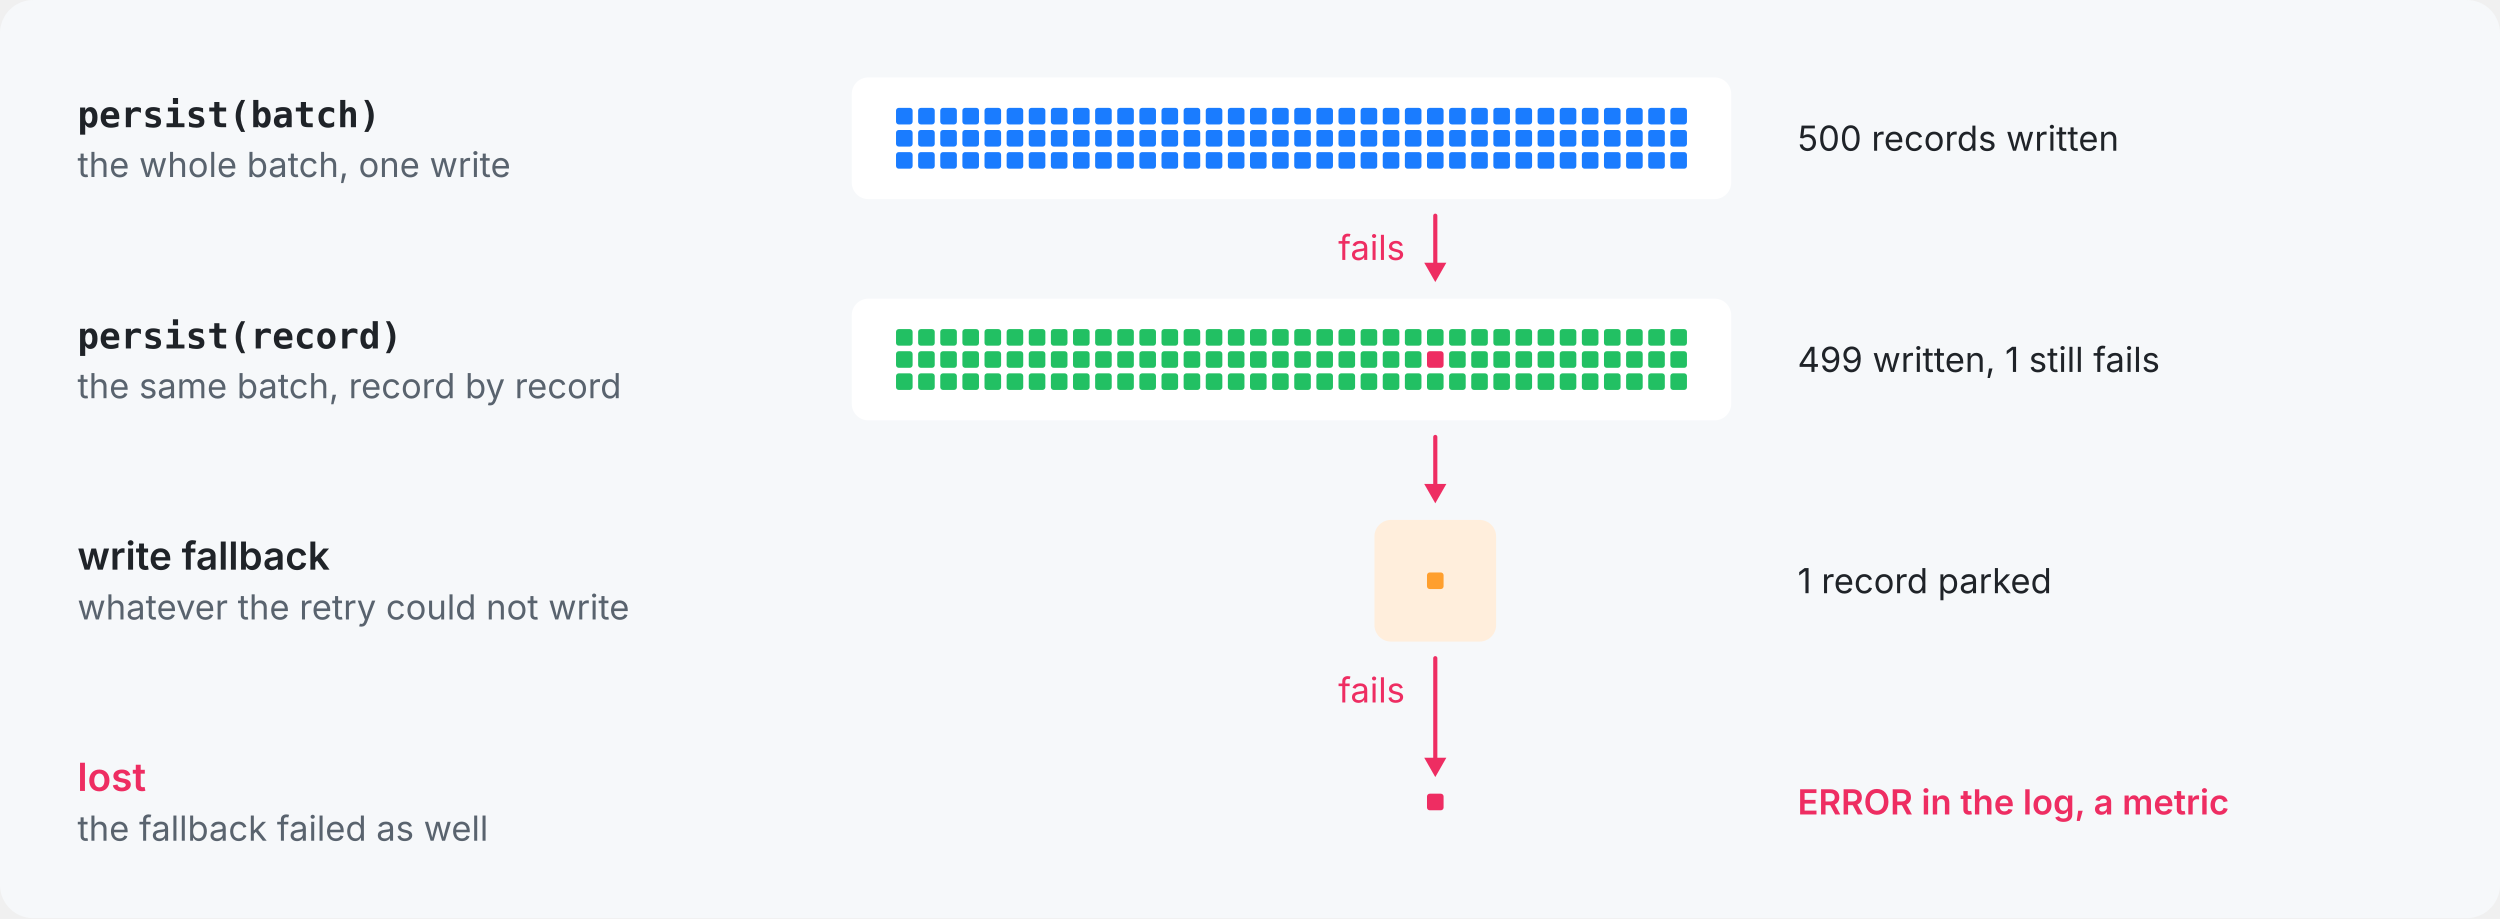
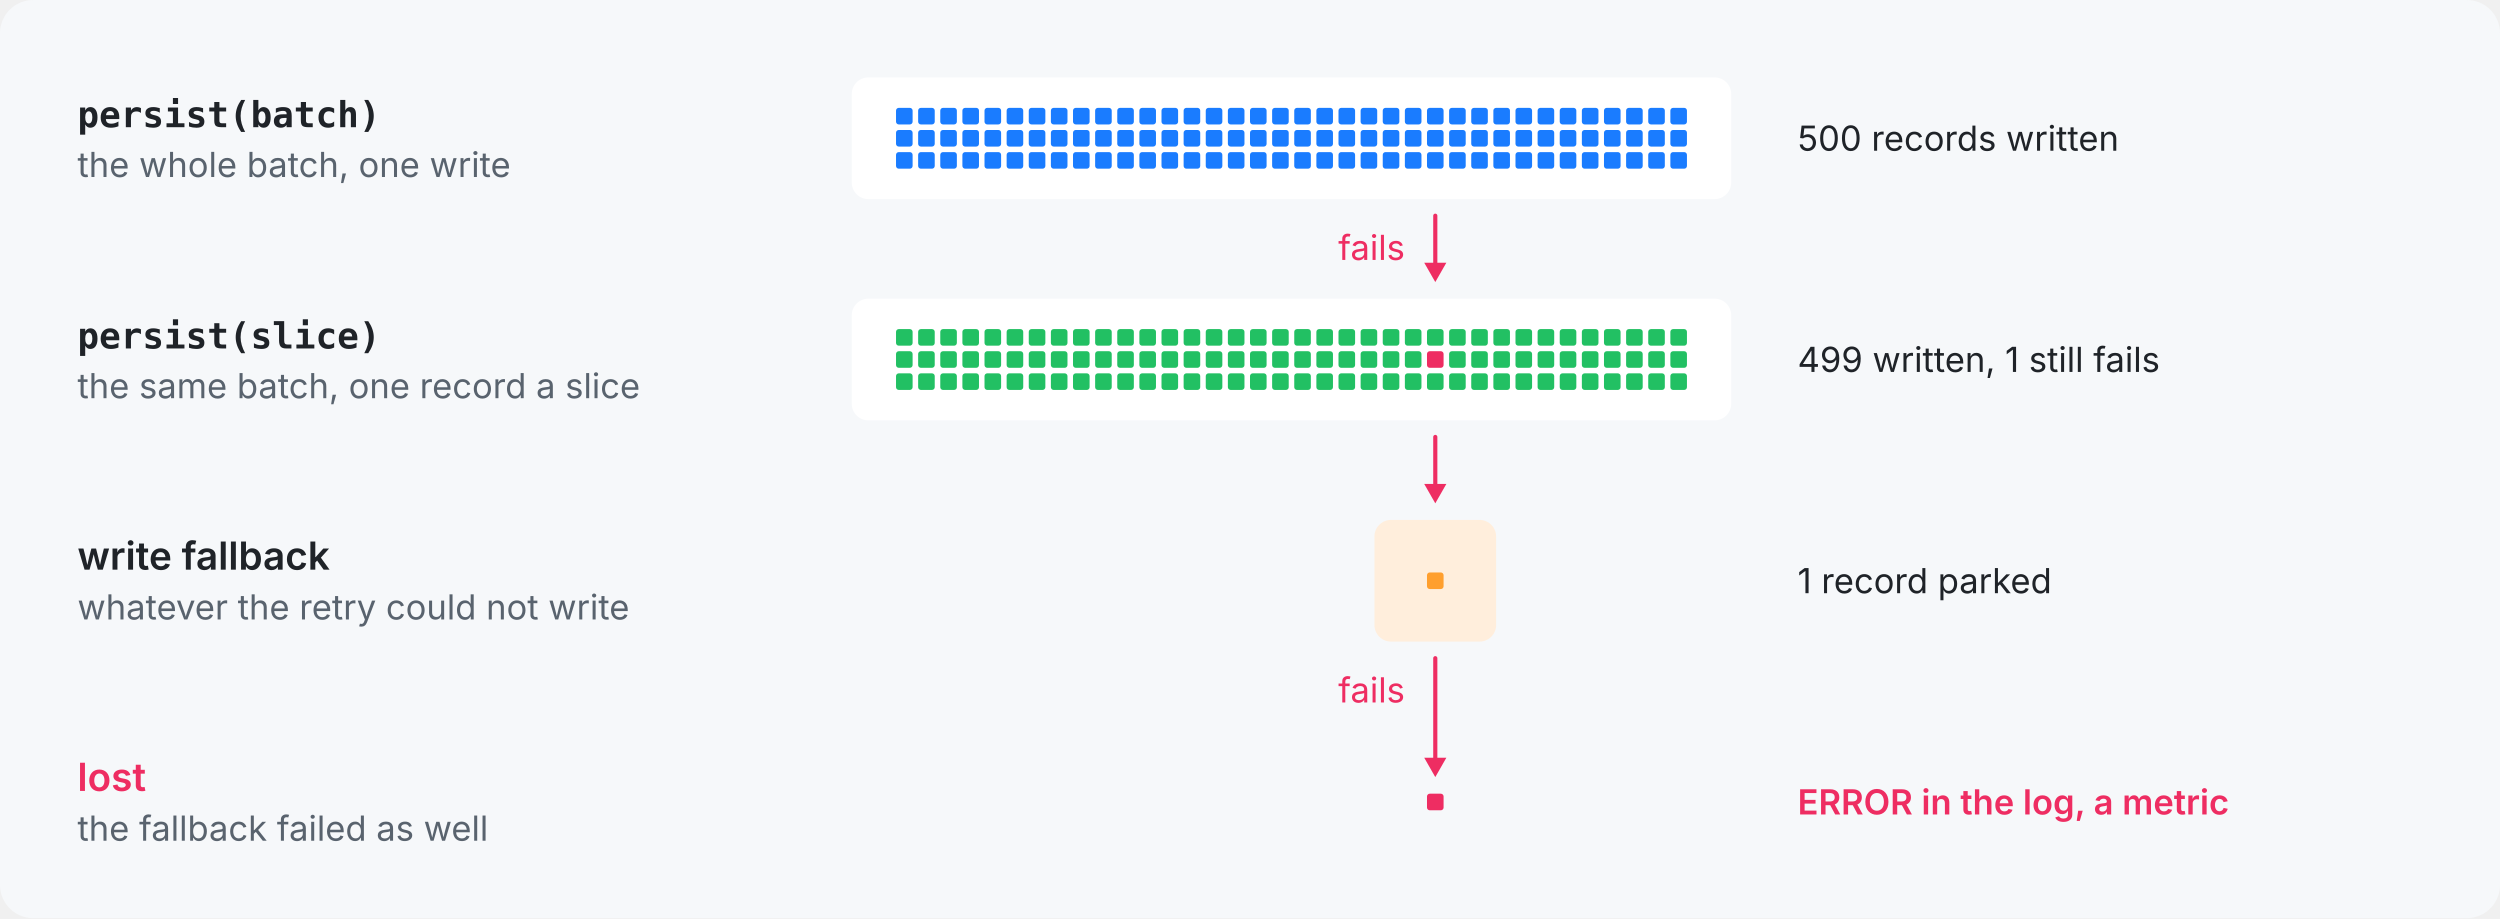
<svg xmlns="http://www.w3.org/2000/svg" viewBox="0 0 904 332" width="904" height="332" role="img">
  <rect width="904" height="332" rx="12" fill="#F6F8FA" />
  <g transform="translate(12,12)">
    <text x="16.0" y="34.0" font-family="ui-monospace, SFMono-Regular, 'SF Mono', Menlo, Consolas, monospace" font-size="13" font-weight="600" fill="#1F2328" text-anchor="start">persist(batch)</text>
    <text x="16.0" y="52.0" font-family="-apple-system, BlinkMacSystemFont, 'Segoe UI', Inter, Helvetica, Arial, sans-serif" font-size="12.5" font-weight="400" fill="#59636E" text-anchor="start">the whole batch, one write</text>
    <text x="638.0" y="42.5" font-family="-apple-system, BlinkMacSystemFont, 'Segoe UI', Inter, Helvetica, Arial, sans-serif" font-size="12.5" font-weight="400" fill="#1F2328" text-anchor="start">500 records written</text>
-     <text x="16.0" y="114.0" font-family="ui-monospace, SFMono-Regular, 'SF Mono', Menlo, Consolas, monospace" font-size="13" font-weight="600" fill="#1F2328" text-anchor="start">persist(record)</text>
-     <text x="16.0" y="132.0" font-family="-apple-system, BlinkMacSystemFont, 'Segoe UI', Inter, Helvetica, Arial, sans-serif" font-size="12.5" font-weight="400" fill="#59636E" text-anchor="start">the same batch, record by record</text>
+     <text x="16.0" y="114.0" font-family="ui-monospace, SFMono-Regular, 'SF Mono', Menlo, Consolas, monospace" font-size="13" font-weight="600" fill="#1F2328" text-anchor="start">persist(slice)</text>
+     <text x="16.0" y="132.0" font-family="-apple-system, BlinkMacSystemFont, 'Segoe UI', Inter, Helvetica, Arial, sans-serif" font-size="12.5" font-weight="400" fill="#59636E" text-anchor="start">the same batch, one record a slice</text>
    <text x="638.0" y="122.5" font-family="-apple-system, BlinkMacSystemFont, 'Segoe UI', Inter, Helvetica, Arial, sans-serif" font-size="12.5" font-weight="400" fill="#1F2328" text-anchor="start">499 written, 1 still fails</text>
    <text x="16.0" y="194.0" font-family="-apple-system, BlinkMacSystemFont, 'Segoe UI', Inter, Helvetica, Arial, sans-serif" font-size="14" font-weight="600" fill="#1F2328" text-anchor="start">write fallback</text>
    <text x="16.0" y="212.0" font-family="-apple-system, BlinkMacSystemFont, 'Segoe UI', Inter, Helvetica, Arial, sans-serif" font-size="12.5" font-weight="400" fill="#59636E" text-anchor="start">whatever the retry could not write</text>
    <text x="638.0" y="202.5" font-family="-apple-system, BlinkMacSystemFont, 'Segoe UI', Inter, Helvetica, Arial, sans-serif" font-size="12.5" font-weight="400" fill="#1F2328" text-anchor="start">1 record parked</text>
    <text x="16.0" y="274.0" font-family="-apple-system, BlinkMacSystemFont, 'Segoe UI', Inter, Helvetica, Arial, sans-serif" font-size="14" font-weight="600" fill="#EE2D62" text-anchor="start">lost</text>
    <text x="16.0" y="292.0" font-family="-apple-system, BlinkMacSystemFont, 'Segoe UI', Inter, Helvetica, Arial, sans-serif" font-size="12.5" font-weight="400" fill="#59636E" text-anchor="start">the fallback failed as well</text>
    <text x="638.0" y="282.5" font-family="-apple-system, BlinkMacSystemFont, 'Segoe UI', Inter, Helvetica, Arial, sans-serif" font-size="12.5" font-weight="600" fill="#EE2D62" text-anchor="start">ERROR in the log, a metric</text>
    <rect x="296.0" y="16.0" width="318.0" height="44.0" rx="6" fill="#FFFFFF" />
    <rect x="312.0" y="27.0" width="6.0" height="6.0" rx="1" fill="#1A7CFF" />
    <rect x="312.0" y="35.0" width="6.0" height="6.0" rx="1" fill="#1A7CFF" />
    <rect x="312.0" y="43.0" width="6.0" height="6.0" rx="1" fill="#1A7CFF" />
    <rect x="320.0" y="27.0" width="6.0" height="6.0" rx="1" fill="#1A7CFF" />
    <rect x="320.0" y="35.0" width="6.0" height="6.0" rx="1" fill="#1A7CFF" />
    <rect x="320.0" y="43.0" width="6.0" height="6.0" rx="1" fill="#1A7CFF" />
    <rect x="328.0" y="27.0" width="6.0" height="6.0" rx="1" fill="#1A7CFF" />
    <rect x="328.0" y="35.0" width="6.0" height="6.0" rx="1" fill="#1A7CFF" />
    <rect x="328.0" y="43.0" width="6.0" height="6.0" rx="1" fill="#1A7CFF" />
    <rect x="336.0" y="27.0" width="6.0" height="6.0" rx="1" fill="#1A7CFF" />
    <rect x="336.0" y="35.0" width="6.0" height="6.0" rx="1" fill="#1A7CFF" />
    <rect x="336.0" y="43.0" width="6.0" height="6.0" rx="1" fill="#1A7CFF" />
    <rect x="344.0" y="27.0" width="6.0" height="6.0" rx="1" fill="#1A7CFF" />
    <rect x="344.0" y="35.0" width="6.0" height="6.0" rx="1" fill="#1A7CFF" />
    <rect x="344.0" y="43.0" width="6.0" height="6.0" rx="1" fill="#1A7CFF" />
    <rect x="352.0" y="27.0" width="6.0" height="6.0" rx="1" fill="#1A7CFF" />
    <rect x="352.0" y="35.0" width="6.0" height="6.0" rx="1" fill="#1A7CFF" />
    <rect x="352.0" y="43.0" width="6.0" height="6.0" rx="1" fill="#1A7CFF" />
    <rect x="360.0" y="27.0" width="6.0" height="6.0" rx="1" fill="#1A7CFF" />
    <rect x="360.0" y="35.0" width="6.0" height="6.0" rx="1" fill="#1A7CFF" />
    <rect x="360.0" y="43.0" width="6.0" height="6.0" rx="1" fill="#1A7CFF" />
    <rect x="368.0" y="27.0" width="6.0" height="6.0" rx="1" fill="#1A7CFF" />
    <rect x="368.0" y="35.0" width="6.0" height="6.0" rx="1" fill="#1A7CFF" />
    <rect x="368.0" y="43.0" width="6.0" height="6.0" rx="1" fill="#1A7CFF" />
    <rect x="376.0" y="27.0" width="6.0" height="6.0" rx="1" fill="#1A7CFF" />
    <rect x="376.0" y="35.0" width="6.0" height="6.0" rx="1" fill="#1A7CFF" />
    <rect x="376.0" y="43.0" width="6.0" height="6.0" rx="1" fill="#1A7CFF" />
    <rect x="384.0" y="27.0" width="6.0" height="6.0" rx="1" fill="#1A7CFF" />
    <rect x="384.0" y="35.0" width="6.0" height="6.0" rx="1" fill="#1A7CFF" />
    <rect x="384.0" y="43.0" width="6.0" height="6.0" rx="1" fill="#1A7CFF" />
    <rect x="392.0" y="27.0" width="6.0" height="6.0" rx="1" fill="#1A7CFF" />
    <rect x="392.0" y="35.0" width="6.0" height="6.0" rx="1" fill="#1A7CFF" />
    <rect x="392.0" y="43.0" width="6.0" height="6.0" rx="1" fill="#1A7CFF" />
    <rect x="400.0" y="27.0" width="6.0" height="6.0" rx="1" fill="#1A7CFF" />
    <rect x="400.0" y="35.0" width="6.0" height="6.0" rx="1" fill="#1A7CFF" />
    <rect x="400.0" y="43.0" width="6.0" height="6.0" rx="1" fill="#1A7CFF" />
    <rect x="408.0" y="27.0" width="6.0" height="6.0" rx="1" fill="#1A7CFF" />
    <rect x="408.0" y="35.0" width="6.0" height="6.0" rx="1" fill="#1A7CFF" />
    <rect x="408.0" y="43.0" width="6.0" height="6.0" rx="1" fill="#1A7CFF" />
    <rect x="416.0" y="27.0" width="6.0" height="6.0" rx="1" fill="#1A7CFF" />
    <rect x="416.0" y="35.0" width="6.0" height="6.0" rx="1" fill="#1A7CFF" />
    <rect x="416.0" y="43.0" width="6.0" height="6.0" rx="1" fill="#1A7CFF" />
    <rect x="424.0" y="27.0" width="6.0" height="6.0" rx="1" fill="#1A7CFF" />
    <rect x="424.0" y="35.0" width="6.0" height="6.0" rx="1" fill="#1A7CFF" />
    <rect x="424.0" y="43.0" width="6.0" height="6.0" rx="1" fill="#1A7CFF" />
    <rect x="432.0" y="27.0" width="6.0" height="6.0" rx="1" fill="#1A7CFF" />
    <rect x="432.0" y="35.0" width="6.0" height="6.0" rx="1" fill="#1A7CFF" />
    <rect x="432.0" y="43.0" width="6.0" height="6.0" rx="1" fill="#1A7CFF" />
    <rect x="440.0" y="27.0" width="6.0" height="6.0" rx="1" fill="#1A7CFF" />
    <rect x="440.0" y="35.0" width="6.0" height="6.0" rx="1" fill="#1A7CFF" />
    <rect x="440.0" y="43.0" width="6.0" height="6.0" rx="1" fill="#1A7CFF" />
    <rect x="448.0" y="27.0" width="6.0" height="6.0" rx="1" fill="#1A7CFF" />
    <rect x="448.0" y="35.0" width="6.0" height="6.0" rx="1" fill="#1A7CFF" />
    <rect x="448.0" y="43.0" width="6.0" height="6.0" rx="1" fill="#1A7CFF" />
    <rect x="456.0" y="27.0" width="6.0" height="6.0" rx="1" fill="#1A7CFF" />
    <rect x="456.0" y="35.0" width="6.0" height="6.0" rx="1" fill="#1A7CFF" />
    <rect x="456.0" y="43.0" width="6.0" height="6.0" rx="1" fill="#1A7CFF" />
    <rect x="464.0" y="27.0" width="6.0" height="6.0" rx="1" fill="#1A7CFF" />
    <rect x="464.0" y="35.0" width="6.0" height="6.0" rx="1" fill="#1A7CFF" />
    <rect x="464.0" y="43.0" width="6.0" height="6.0" rx="1" fill="#1A7CFF" />
    <rect x="472.0" y="27.0" width="6.0" height="6.0" rx="1" fill="#1A7CFF" />
    <rect x="472.0" y="35.0" width="6.0" height="6.0" rx="1" fill="#1A7CFF" />
    <rect x="472.0" y="43.0" width="6.0" height="6.0" rx="1" fill="#1A7CFF" />
    <rect x="480.0" y="27.0" width="6.0" height="6.0" rx="1" fill="#1A7CFF" />
    <rect x="480.0" y="35.0" width="6.0" height="6.0" rx="1" fill="#1A7CFF" />
    <rect x="480.0" y="43.0" width="6.0" height="6.0" rx="1" fill="#1A7CFF" />
    <rect x="488.0" y="27.0" width="6.0" height="6.0" rx="1" fill="#1A7CFF" />
    <rect x="488.0" y="35.0" width="6.0" height="6.0" rx="1" fill="#1A7CFF" />
    <rect x="488.0" y="43.0" width="6.0" height="6.0" rx="1" fill="#1A7CFF" />
    <rect x="496.0" y="27.0" width="6.0" height="6.0" rx="1" fill="#1A7CFF" />
    <rect x="496.0" y="35.0" width="6.0" height="6.0" rx="1" fill="#1A7CFF" />
    <rect x="496.0" y="43.0" width="6.0" height="6.0" rx="1" fill="#1A7CFF" />
    <rect x="504.0" y="27.0" width="6.0" height="6.0" rx="1" fill="#1A7CFF" />
    <rect x="504.0" y="35.0" width="6.0" height="6.0" rx="1" fill="#1A7CFF" />
    <rect x="504.0" y="43.0" width="6.0" height="6.0" rx="1" fill="#1A7CFF" />
    <rect x="512.0" y="27.0" width="6.0" height="6.0" rx="1" fill="#1A7CFF" />
    <rect x="512.0" y="35.0" width="6.0" height="6.0" rx="1" fill="#1A7CFF" />
    <rect x="512.0" y="43.0" width="6.0" height="6.0" rx="1" fill="#1A7CFF" />
    <rect x="520.0" y="27.0" width="6.0" height="6.0" rx="1" fill="#1A7CFF" />
    <rect x="520.0" y="35.0" width="6.0" height="6.0" rx="1" fill="#1A7CFF" />
    <rect x="520.0" y="43.0" width="6.0" height="6.0" rx="1" fill="#1A7CFF" />
    <rect x="528.0" y="27.0" width="6.0" height="6.0" rx="1" fill="#1A7CFF" />
    <rect x="528.0" y="35.0" width="6.0" height="6.0" rx="1" fill="#1A7CFF" />
    <rect x="528.0" y="43.0" width="6.0" height="6.0" rx="1" fill="#1A7CFF" />
    <rect x="536.0" y="27.0" width="6.0" height="6.0" rx="1" fill="#1A7CFF" />
    <rect x="536.0" y="35.0" width="6.0" height="6.0" rx="1" fill="#1A7CFF" />
    <rect x="536.0" y="43.0" width="6.0" height="6.0" rx="1" fill="#1A7CFF" />
    <rect x="544.0" y="27.0" width="6.0" height="6.0" rx="1" fill="#1A7CFF" />
    <rect x="544.0" y="35.0" width="6.0" height="6.0" rx="1" fill="#1A7CFF" />
    <rect x="544.0" y="43.0" width="6.0" height="6.0" rx="1" fill="#1A7CFF" />
    <rect x="552.0" y="27.0" width="6.0" height="6.0" rx="1" fill="#1A7CFF" />
    <rect x="552.0" y="35.0" width="6.0" height="6.0" rx="1" fill="#1A7CFF" />
    <rect x="552.0" y="43.0" width="6.0" height="6.0" rx="1" fill="#1A7CFF" />
    <rect x="560.0" y="27.0" width="6.0" height="6.0" rx="1" fill="#1A7CFF" />
    <rect x="560.0" y="35.0" width="6.0" height="6.0" rx="1" fill="#1A7CFF" />
    <rect x="560.0" y="43.0" width="6.0" height="6.0" rx="1" fill="#1A7CFF" />
    <rect x="568.0" y="27.0" width="6.0" height="6.0" rx="1" fill="#1A7CFF" />
    <rect x="568.0" y="35.0" width="6.0" height="6.0" rx="1" fill="#1A7CFF" />
    <rect x="568.0" y="43.0" width="6.0" height="6.0" rx="1" fill="#1A7CFF" />
    <rect x="576.0" y="27.0" width="6.0" height="6.0" rx="1" fill="#1A7CFF" />
    <rect x="576.0" y="35.0" width="6.0" height="6.0" rx="1" fill="#1A7CFF" />
    <rect x="576.0" y="43.0" width="6.0" height="6.0" rx="1" fill="#1A7CFF" />
    <rect x="584.0" y="27.0" width="6.0" height="6.0" rx="1" fill="#1A7CFF" />
    <rect x="584.0" y="35.0" width="6.0" height="6.0" rx="1" fill="#1A7CFF" />
    <rect x="584.0" y="43.0" width="6.0" height="6.0" rx="1" fill="#1A7CFF" />
    <rect x="592.0" y="27.0" width="6.0" height="6.0" rx="1" fill="#1A7CFF" />
    <rect x="592.0" y="35.0" width="6.0" height="6.0" rx="1" fill="#1A7CFF" />
    <rect x="592.0" y="43.0" width="6.0" height="6.0" rx="1" fill="#1A7CFF" />
    <rect x="296.0" y="96.0" width="318.0" height="44.0" rx="6" fill="#FFFFFF" />
    <rect x="312.0" y="107.0" width="6.0" height="6.0" rx="1" fill="#22C063" />
    <rect x="312.0" y="115.0" width="6.0" height="6.0" rx="1" fill="#22C063" />
    <rect x="312.0" y="123.0" width="6.0" height="6.0" rx="1" fill="#22C063" />
    <rect x="320.0" y="107.0" width="6.0" height="6.0" rx="1" fill="#22C063" />
    <rect x="320.0" y="115.0" width="6.0" height="6.0" rx="1" fill="#22C063" />
    <rect x="320.0" y="123.0" width="6.0" height="6.0" rx="1" fill="#22C063" />
    <rect x="328.0" y="107.0" width="6.0" height="6.0" rx="1" fill="#22C063" />
    <rect x="328.0" y="115.0" width="6.0" height="6.0" rx="1" fill="#22C063" />
    <rect x="328.0" y="123.0" width="6.0" height="6.0" rx="1" fill="#22C063" />
    <rect x="336.0" y="107.0" width="6.0" height="6.0" rx="1" fill="#22C063" />
    <rect x="336.0" y="115.0" width="6.0" height="6.0" rx="1" fill="#22C063" />
    <rect x="336.0" y="123.0" width="6.0" height="6.0" rx="1" fill="#22C063" />
    <rect x="344.0" y="107.0" width="6.0" height="6.0" rx="1" fill="#22C063" />
    <rect x="344.0" y="115.0" width="6.0" height="6.0" rx="1" fill="#22C063" />
    <rect x="344.0" y="123.0" width="6.0" height="6.0" rx="1" fill="#22C063" />
    <rect x="352.0" y="107.0" width="6.0" height="6.0" rx="1" fill="#22C063" />
    <rect x="352.0" y="115.0" width="6.0" height="6.0" rx="1" fill="#22C063" />
    <rect x="352.0" y="123.0" width="6.0" height="6.0" rx="1" fill="#22C063" />
    <rect x="360.0" y="107.0" width="6.0" height="6.0" rx="1" fill="#22C063" />
    <rect x="360.0" y="115.0" width="6.0" height="6.0" rx="1" fill="#22C063" />
    <rect x="360.0" y="123.0" width="6.0" height="6.0" rx="1" fill="#22C063" />
    <rect x="368.0" y="107.0" width="6.0" height="6.0" rx="1" fill="#22C063" />
    <rect x="368.0" y="115.0" width="6.0" height="6.0" rx="1" fill="#22C063" />
    <rect x="368.0" y="123.0" width="6.0" height="6.0" rx="1" fill="#22C063" />
    <rect x="376.0" y="107.0" width="6.0" height="6.0" rx="1" fill="#22C063" />
    <rect x="376.0" y="115.0" width="6.0" height="6.0" rx="1" fill="#22C063" />
    <rect x="376.0" y="123.0" width="6.0" height="6.0" rx="1" fill="#22C063" />
    <rect x="384.0" y="107.0" width="6.0" height="6.0" rx="1" fill="#22C063" />
    <rect x="384.0" y="115.0" width="6.0" height="6.0" rx="1" fill="#22C063" />
    <rect x="384.0" y="123.0" width="6.0" height="6.0" rx="1" fill="#22C063" />
    <rect x="392.0" y="107.0" width="6.0" height="6.0" rx="1" fill="#22C063" />
    <rect x="392.0" y="115.0" width="6.0" height="6.0" rx="1" fill="#22C063" />
    <rect x="392.0" y="123.0" width="6.0" height="6.0" rx="1" fill="#22C063" />
    <rect x="400.0" y="107.0" width="6.0" height="6.0" rx="1" fill="#22C063" />
    <rect x="400.0" y="115.0" width="6.0" height="6.0" rx="1" fill="#22C063" />
    <rect x="400.0" y="123.0" width="6.0" height="6.0" rx="1" fill="#22C063" />
    <rect x="408.0" y="107.0" width="6.0" height="6.0" rx="1" fill="#22C063" />
    <rect x="408.0" y="115.0" width="6.0" height="6.0" rx="1" fill="#22C063" />
    <rect x="408.0" y="123.0" width="6.0" height="6.0" rx="1" fill="#22C063" />
    <rect x="416.0" y="107.0" width="6.0" height="6.0" rx="1" fill="#22C063" />
    <rect x="416.0" y="115.0" width="6.0" height="6.0" rx="1" fill="#22C063" />
    <rect x="416.0" y="123.0" width="6.0" height="6.0" rx="1" fill="#22C063" />
    <rect x="424.0" y="107.0" width="6.0" height="6.0" rx="1" fill="#22C063" />
    <rect x="424.0" y="115.0" width="6.0" height="6.0" rx="1" fill="#22C063" />
    <rect x="424.0" y="123.0" width="6.0" height="6.0" rx="1" fill="#22C063" />
    <rect x="432.0" y="107.0" width="6.0" height="6.0" rx="1" fill="#22C063" />
    <rect x="432.0" y="115.0" width="6.0" height="6.0" rx="1" fill="#22C063" />
    <rect x="432.0" y="123.0" width="6.0" height="6.0" rx="1" fill="#22C063" />
    <rect x="440.0" y="107.0" width="6.0" height="6.0" rx="1" fill="#22C063" />
    <rect x="440.0" y="115.0" width="6.0" height="6.0" rx="1" fill="#22C063" />
    <rect x="440.0" y="123.0" width="6.0" height="6.0" rx="1" fill="#22C063" />
    <rect x="448.0" y="107.0" width="6.0" height="6.0" rx="1" fill="#22C063" />
    <rect x="448.0" y="115.0" width="6.0" height="6.0" rx="1" fill="#22C063" />
    <rect x="448.0" y="123.0" width="6.0" height="6.0" rx="1" fill="#22C063" />
    <rect x="456.0" y="107.0" width="6.0" height="6.0" rx="1" fill="#22C063" />
    <rect x="456.0" y="115.0" width="6.0" height="6.0" rx="1" fill="#22C063" />
    <rect x="456.0" y="123.0" width="6.0" height="6.0" rx="1" fill="#22C063" />
    <rect x="464.0" y="107.0" width="6.0" height="6.0" rx="1" fill="#22C063" />
    <rect x="464.0" y="115.0" width="6.0" height="6.0" rx="1" fill="#22C063" />
    <rect x="464.0" y="123.0" width="6.0" height="6.0" rx="1" fill="#22C063" />
    <rect x="472.0" y="107.0" width="6.0" height="6.0" rx="1" fill="#22C063" />
    <rect x="472.0" y="115.0" width="6.0" height="6.0" rx="1" fill="#22C063" />
    <rect x="472.0" y="123.0" width="6.0" height="6.0" rx="1" fill="#22C063" />
    <rect x="480.0" y="107.0" width="6.0" height="6.0" rx="1" fill="#22C063" />
    <rect x="480.0" y="115.0" width="6.0" height="6.0" rx="1" fill="#22C063" />
    <rect x="480.0" y="123.0" width="6.0" height="6.0" rx="1" fill="#22C063" />
    <rect x="488.0" y="107.0" width="6.0" height="6.0" rx="1" fill="#22C063" />
    <rect x="488.0" y="115.0" width="6.0" height="6.0" rx="1" fill="#22C063" />
    <rect x="488.0" y="123.0" width="6.0" height="6.0" rx="1" fill="#22C063" />
    <rect x="496.0" y="107.0" width="6.0" height="6.0" rx="1" fill="#22C063" />
    <rect x="496.0" y="115.0" width="6.0" height="6.0" rx="1" fill="#22C063" />
    <rect x="496.0" y="123.0" width="6.0" height="6.0" rx="1" fill="#22C063" />
    <rect x="504.0" y="107.0" width="6.0" height="6.0" rx="1" fill="#22C063" />
    <rect x="504.0" y="115.0" width="6.0" height="6.0" rx="1" fill="#EE2D62" />
    <rect x="504.0" y="123.0" width="6.0" height="6.0" rx="1" fill="#22C063" />
    <rect x="512.0" y="107.0" width="6.0" height="6.0" rx="1" fill="#22C063" />
    <rect x="512.0" y="115.0" width="6.0" height="6.0" rx="1" fill="#22C063" />
    <rect x="512.0" y="123.0" width="6.0" height="6.0" rx="1" fill="#22C063" />
    <rect x="520.0" y="107.0" width="6.0" height="6.0" rx="1" fill="#22C063" />
    <rect x="520.0" y="115.0" width="6.0" height="6.0" rx="1" fill="#22C063" />
    <rect x="520.0" y="123.0" width="6.0" height="6.0" rx="1" fill="#22C063" />
    <rect x="528.0" y="107.0" width="6.0" height="6.0" rx="1" fill="#22C063" />
    <rect x="528.0" y="115.0" width="6.0" height="6.0" rx="1" fill="#22C063" />
    <rect x="528.0" y="123.0" width="6.0" height="6.0" rx="1" fill="#22C063" />
    <rect x="536.0" y="107.0" width="6.0" height="6.0" rx="1" fill="#22C063" />
    <rect x="536.0" y="115.0" width="6.0" height="6.0" rx="1" fill="#22C063" />
    <rect x="536.0" y="123.0" width="6.0" height="6.0" rx="1" fill="#22C063" />
    <rect x="544.0" y="107.0" width="6.0" height="6.0" rx="1" fill="#22C063" />
    <rect x="544.0" y="115.0" width="6.0" height="6.0" rx="1" fill="#22C063" />
    <rect x="544.0" y="123.0" width="6.0" height="6.0" rx="1" fill="#22C063" />
    <rect x="552.0" y="107.0" width="6.0" height="6.0" rx="1" fill="#22C063" />
    <rect x="552.0" y="115.0" width="6.0" height="6.0" rx="1" fill="#22C063" />
    <rect x="552.0" y="123.0" width="6.0" height="6.0" rx="1" fill="#22C063" />
    <rect x="560.0" y="107.0" width="6.0" height="6.0" rx="1" fill="#22C063" />
    <rect x="560.0" y="115.0" width="6.0" height="6.0" rx="1" fill="#22C063" />
    <rect x="560.0" y="123.0" width="6.0" height="6.0" rx="1" fill="#22C063" />
    <rect x="568.0" y="107.0" width="6.0" height="6.0" rx="1" fill="#22C063" />
    <rect x="568.0" y="115.0" width="6.0" height="6.0" rx="1" fill="#22C063" />
    <rect x="568.0" y="123.0" width="6.0" height="6.0" rx="1" fill="#22C063" />
    <rect x="576.0" y="107.0" width="6.0" height="6.0" rx="1" fill="#22C063" />
    <rect x="576.0" y="115.0" width="6.0" height="6.0" rx="1" fill="#22C063" />
    <rect x="576.0" y="123.0" width="6.0" height="6.0" rx="1" fill="#22C063" />
    <rect x="584.0" y="107.0" width="6.0" height="6.0" rx="1" fill="#22C063" />
    <rect x="584.0" y="115.0" width="6.0" height="6.0" rx="1" fill="#22C063" />
    <rect x="584.0" y="123.0" width="6.0" height="6.0" rx="1" fill="#22C063" />
    <rect x="592.0" y="107.0" width="6.0" height="6.0" rx="1" fill="#22C063" />
    <rect x="592.0" y="115.0" width="6.0" height="6.0" rx="1" fill="#22C063" />
    <rect x="592.0" y="123.0" width="6.0" height="6.0" rx="1" fill="#22C063" />
    <rect x="485.0" y="176.0" width="44.0" height="44.0" rx="6" fill="#FFEEDC" />
    <rect x="504.0" y="195.0" width="6.0" height="6.0" rx="1" fill="#FF9F2E" />
    <rect x="504.0" y="275.0" width="6.0" height="6.0" rx="1" fill="#EE2D62" />
    <path d="M507.0,66 L507.0,84" stroke="#EE2D62" stroke-width="1.5" fill="none" stroke-linecap="round" stroke-linejoin="round" />
    <path d="M503.0,83 L507.0,90 L511.0,83 Z" fill="#EE2D62" />
    <path d="M507.0,146 L507.0,164" stroke="#EE2D62" stroke-width="1.5" fill="none" stroke-linecap="round" stroke-linejoin="round" />
    <path d="M503.0,163 L507.0,170 L511.0,163 Z" fill="#EE2D62" />
    <path d="M507.0,226 L507.0,263.0" stroke="#EE2D62" stroke-width="1.5" fill="none" stroke-linecap="round" stroke-linejoin="round" />
    <path d="M503.0,262.0 L507.0,269.0 L511.0,262.0 Z" fill="#EE2D62" />
    <text x="496.0" y="82.0" font-family="-apple-system, BlinkMacSystemFont, 'Segoe UI', Inter, Helvetica, Arial, sans-serif" font-size="12.5" font-weight="400" fill="#EE2D62" text-anchor="end">fails</text>
    <text x="496.0" y="242.0" font-family="-apple-system, BlinkMacSystemFont, 'Segoe UI', Inter, Helvetica, Arial, sans-serif" font-size="12.5" font-weight="400" fill="#EE2D62" text-anchor="end">fails</text>
  </g>
</svg>
